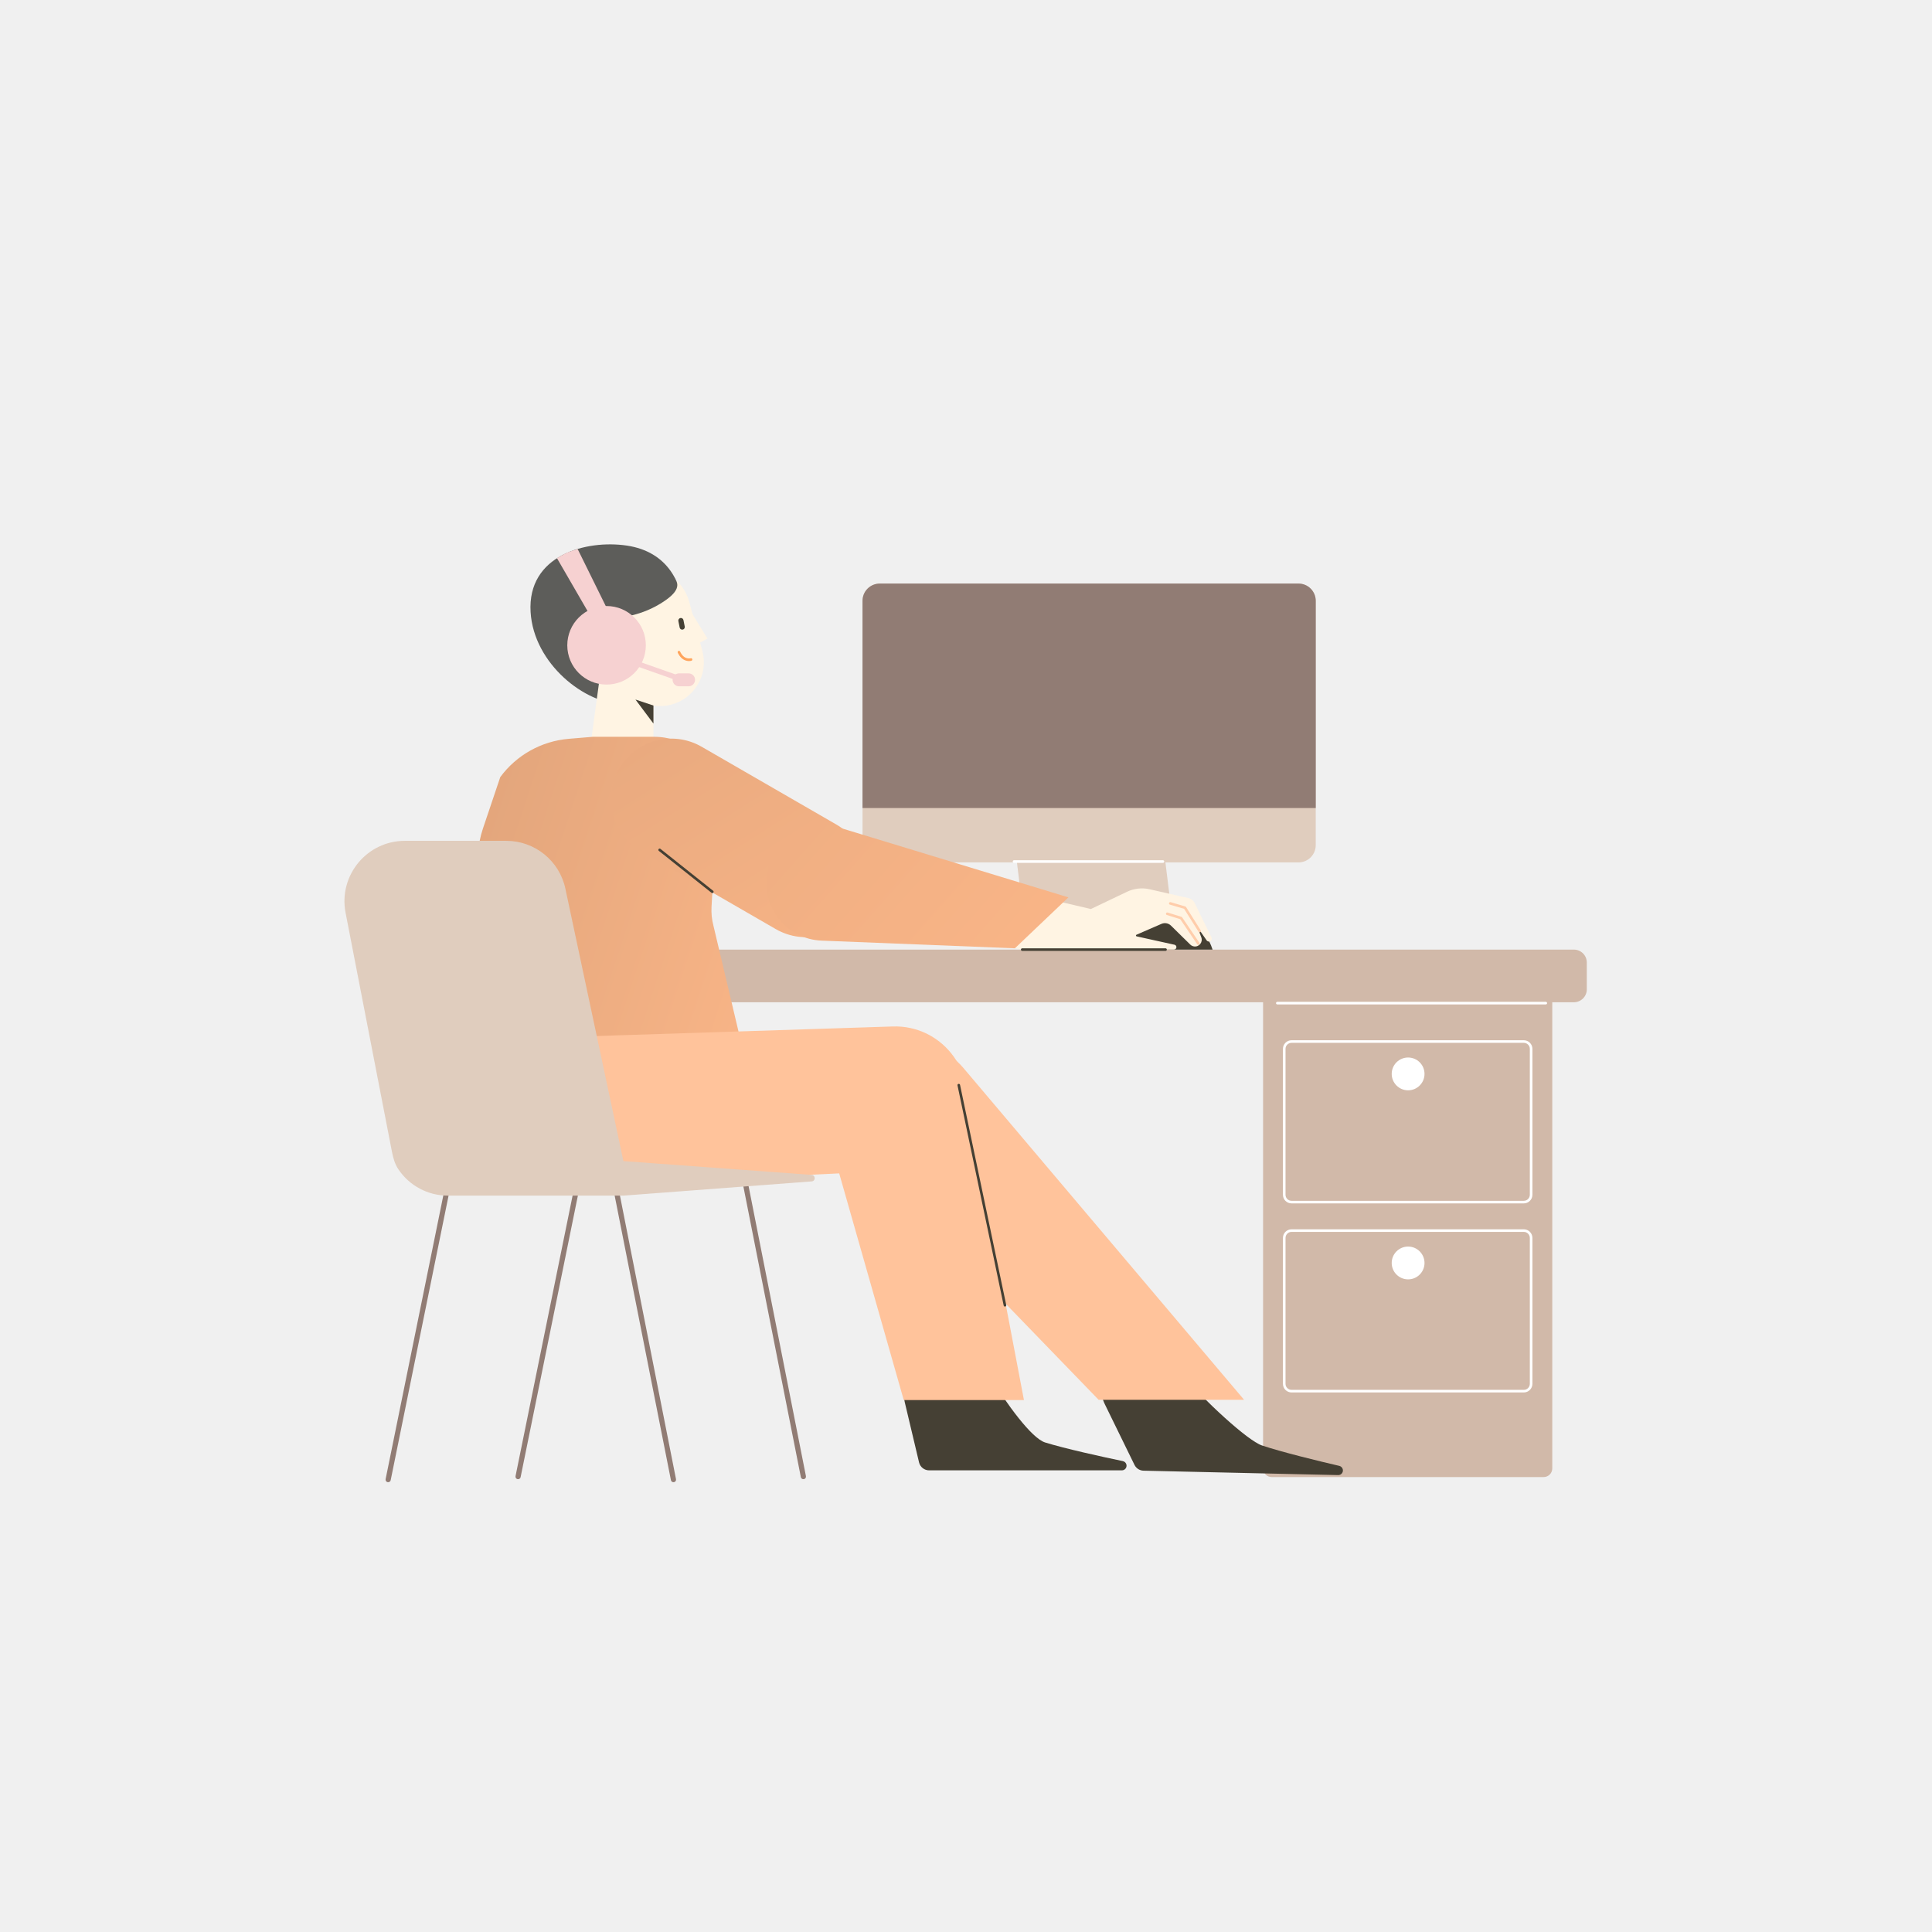
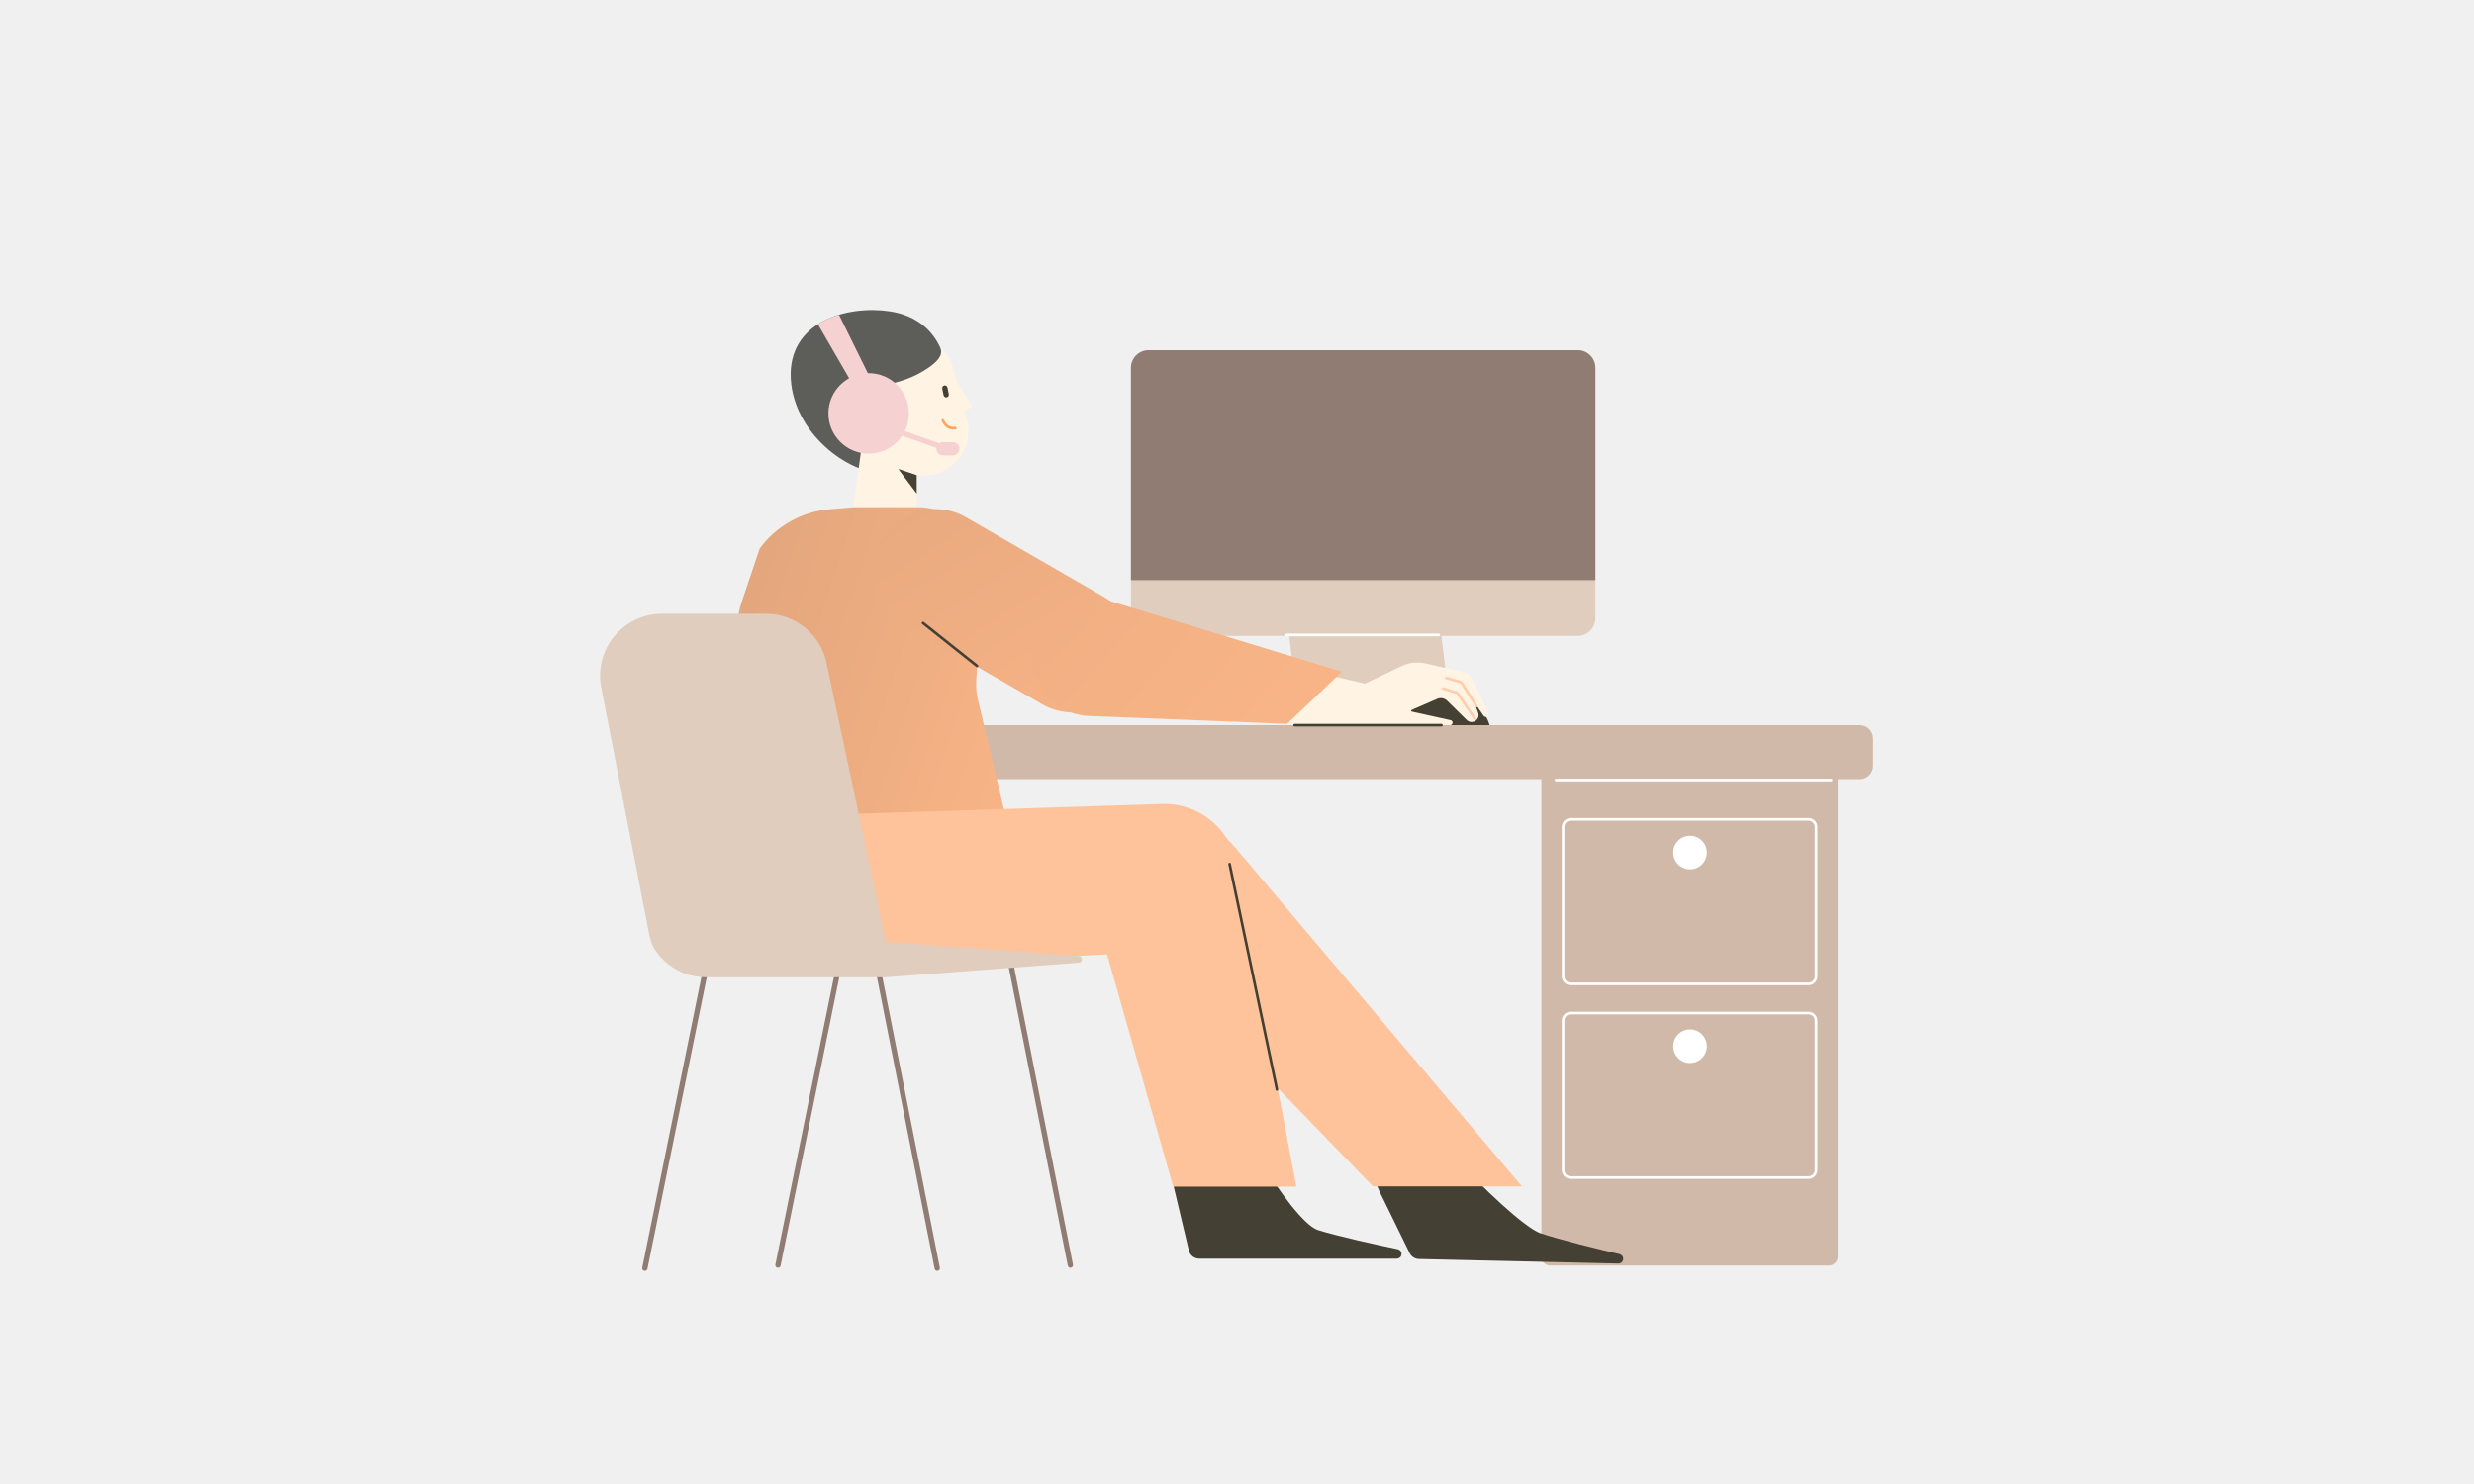
- <svg xmlns="http://www.w3.org/2000/svg" id="SvgjsSvg1001" width="288" height="288" version="1.1">
+ <svg xmlns="http://www.w3.org/2000/svg" id="SvgjsSvg1001" width="500" height="300" version="1.1">
  <defs id="SvgjsDefs1002" />
  <g id="SvgjsG1008">
-     <svg fill="none" viewBox="0 0 2238 1678" width="288" height="288">
+     <svg fill="none" viewBox="0 0 2238 1678" width="500" height="300">
      <path fill="#d1b9a9" d="M1463.13 847H1798.13V1421C1798.13 1426.52 1793.65 1431 1788.13 1431H1473.13C1467.61 1431 1463.13 1426.52 1463.13 1421V847Z" class="colorA9B3D1 svgShape" />
      <path fill="#d1b9a9" d="M665.132 835C665.132 826.716 671.848 820 680.132 820H1823.13C1831.42 820 1838.13 826.716 1838.13 835V866C1838.13 874.284 1831.42 881 1823.13 881H680.132C671.848 881 665.132 874.284 665.132 866V835Z" class="colorA9B3D1 svgShape" />
      <path fill="#ffffff" fill-rule="evenodd" d="M1765.13 928H1496.13C1492.27 928 1489.13 931.134 1489.13 935V1104C1489.13 1107.87 1492.27 1111 1496.13 1111H1765.13C1769 1111 1772.13 1107.87 1772.13 1104V935C1772.13 931.134 1769 928 1765.13 928zM1496.13 925C1490.61 925 1486.13 929.477 1486.13 935V1104C1486.13 1109.52 1490.61 1114 1496.13 1114H1765.13C1770.65 1114 1775.13 1109.52 1775.13 1104V935C1775.13 929.477 1770.65 925 1765.13 925H1496.13zM1765.13 1147H1496.13C1492.27 1147 1489.13 1150.13 1489.13 1154V1323C1489.13 1326.87 1492.27 1330 1496.13 1330H1765.13C1769 1330 1772.13 1326.87 1772.13 1323V1154C1772.13 1150.13 1769 1147 1765.13 1147zM1496.13 1144C1490.61 1144 1486.13 1148.48 1486.13 1154V1323C1486.13 1328.52 1490.61 1333 1496.13 1333H1765.13C1770.65 1333 1775.13 1328.52 1775.13 1323V1154C1775.13 1148.48 1770.65 1144 1765.13 1144H1496.13zM1478.13 882C1478.13 881.172 1478.8 880.5 1479.63 880.5H1790.63C1791.46 880.5 1792.13 881.172 1792.13 882 1792.13 882.828 1791.46 883.5 1790.63 883.5H1479.63C1478.8 883.5 1478.13 882.828 1478.13 882z" clip-rule="evenodd" class="colorfff svgShape" />
      <path fill="#ffffff" d="M1650.13 964C1650.13 974.493 1641.63 983 1631.13 983 1620.64 983 1612.13 974.493 1612.13 964 1612.13 953.507 1620.64 945 1631.13 945 1641.63 945 1650.13 953.507 1650.13 964zM1650.13 1183C1650.13 1193.49 1641.63 1202 1631.13 1202 1620.64 1202 1612.13 1193.49 1612.13 1183 1612.13 1172.51 1620.64 1164 1631.13 1164 1641.63 1164 1650.13 1172.51 1650.13 1183z" class="colorfff svgShape" />
      <path fill="#e0cdbe" d="M1152.91 516.458C1151.44 504.528 1160.74 494 1172.76 494H1304.46C1314.55 494 1323.06 501.523 1324.3 511.542L1359.35 794.542C1360.83 806.472 1351.52 817 1339.5 817H1207.81C1197.71 817 1189.2 809.477 1187.96 799.458L1152.91 516.458Z" class="colorE6D589 svgShape" />
      <path fill="#e0cdbe" d="M999.132 416C999.132 404.954 1008.09 396 1019.13 396H1504.13C1515.18 396 1524.13 404.954 1524.13 416V699C1524.13 710.046 1515.18 719 1504.13 719H1019.13C1008.09 719 999.132 710.046 999.132 699V416Z" class="colorE6D589 svgShape" />
      <path stroke="#ffffff" stroke-linecap="round" stroke-width="3" d="M1174.63 718H1347.13" class="colorStrokefff svgStroke" />
      <path fill="#917c74" d="M999.132 416C999.132 404.954 1008.09 396 1019.13 396H1504.13C1515.18 396 1524.13 404.954 1524.13 416V656H999.132V416Z" class="colorD98CA8 svgShape" />
      <path fill="#454034" d="M1278.13 775H1342.85C1371.03 775 1395.99 793.18 1404.63 820H1278.13V775Z" class="color171625 svgShape" />
      <path fill="#5d5d5a" d="M614.631 429.001C618.268 488.999 677.868 535.5 720.718 535.5C763.568 535.5 792.131 476.756 792.131 435.927C792.131 395.098 773.131 359.001 726.131 352C679.131 345 610.631 363.001 614.631 429.001Z" class="color5B3D2B svgShape" />
      <path fill="#fff4e3" fill-rule="evenodd" d="M798.291 416.837C791.033 389.752 763.193 373.679 736.109 380.936C709.024 388.193 692.951 416.033 700.208 443.118L701.88 449.357C695.701 446.012 688.466 445.175 681.702 447.648C668.413 452.505 661.972 468.292 667.314 482.91C671.874 495.385 683.544 502.977 695.127 501.914L684.021 583.583C682.228 596.764 692.476 608.5 705.779 608.5H734.992C747.12 608.5 756.951 598.669 756.951 586.541V537.364C763.676 538.388 770.718 538.069 777.71 536.196C804.795 528.939 820.869 501.099 813.611 474.014L798.291 416.837Z" clip-rule="evenodd" class="colorF9E0CE svgShape" />
      <path stroke="#f1c6a9" stroke-linecap="round" stroke-linejoin="round" stroke-width="3" d="M702.42 486.675C702.42 486.675 701.876 478.056 698.614 472.157M684.024 464.473C684.024 464.473 691.703 465.43 695.442 468.279C696.713 469.247 697.757 470.609 698.614 472.157M698.614 472.157C698.614 472.157 692.349 470.619 688.464 471.451C686.394 471.894 683.389 473.354 683.389 473.354" class="colorStrokeF1BFA9 svgStroke" />
      <path fill="#454034" fill-rule="evenodd" d="M788.162 435.913C786.538 436.238 785.484 437.819 785.809 439.443L787.311 446.956C787.636 448.58 789.217 449.634 790.841 449.309C792.466 448.984 793.52 447.403 793.195 445.779L791.692 438.267C791.367 436.642 789.787 435.588 788.162 435.913Z" clip-rule="evenodd" class="color171625 svgShape" />
      <path fill="#ffa45c" fill-rule="evenodd" d="M785.881 474.075C785.121 474.404 784.771 475.287 785.1 476.047L786.477 475.452C785.1 476.047 785.1 476.047 785.1 476.047L785.102 476.051L785.105 476.057L785.112 476.074C785.118 476.088 785.127 476.107 785.138 476.131C785.159 476.179 785.19 476.246 785.23 476.33C785.31 476.499 785.427 476.736 785.579 477.025C785.884 477.602 786.335 478.393 786.927 479.256C788.09 480.953 789.89 483.068 792.306 484.3C794.645 485.492 796.769 485.783 798.329 485.764C799.107 485.755 799.744 485.669 800.197 485.582C800.424 485.538 800.607 485.494 800.739 485.458C800.805 485.44 800.858 485.424 800.899 485.412C800.92 485.406 800.937 485.4 800.95 485.396L800.969 485.39L800.976 485.388L800.979 485.387L800.98 485.386C800.98 485.386 800.982 485.386 800.5 483.965L800.982 485.386C801.766 485.119 802.186 484.268 801.92 483.483C801.654 482.699 800.803 482.279 800.019 482.544L800.02 482.544L800.022 482.543L800.026 482.542L800.029 482.541C800.029 482.541 800.028 482.541 800.023 482.543C800.013 482.546 799.991 482.552 799.958 482.561C799.891 482.579 799.781 482.607 799.63 482.636C799.329 482.694 798.871 482.757 798.294 482.764C797.143 482.778 795.512 482.567 793.669 481.627C791.903 480.727 790.448 479.086 789.401 477.56C788.888 476.812 788.496 476.124 788.233 475.626C788.102 475.377 788.004 475.177 787.94 475.043C787.908 474.976 787.885 474.926 787.871 474.894L787.855 474.86L787.853 474.856L787.853 474.855C787.524 474.095 786.641 473.746 785.881 474.075Z" clip-rule="evenodd" class="colorDB3915 svgShape" />
      <path fill="#fff4e3" d="M819.531 459.716L800.867 429.34L806.722 466.669L819.531 459.716Z" class="colorF9E0CE svgShape" />
      <path fill="#454034" d="M736.089 530.349L756.949 537.302V558.163L736.089 530.349Z" class="color171625 svgShape" />
      <path fill="#5d5d5a" d="M764.634 419.458C786.885 405.991 789.18 396.091 778.175 386.521C769.757 379.201 731.331 368.589 706.81 381.032C690.142 389.49 682.656 398.232 682.656 398.232C682.656 398.232 690.342 436.293 694.733 442.515C699.125 448.737 716.313 457.99 726.207 471.793C726.207 448.737 716.985 446.468 716.692 440.319C716.326 432.634 736.82 436.293 764.634 419.458Z" class="color5B3D2B svgShape" />
      <path fill="url(#a)" d="M559.391 679.874C556.233 689.249 554.353 699.006 553.803 708.883L541.632 927.5L855.632 915.5L826.384 792.077C824.56 785.068 823.835 777.819 824.235 770.588L830.881 650.383C833.19 608.626 799.952 573.5 758.132 573.5H686.632L658.843 575.831C627.251 578.48 598.338 594.632 579.517 620.144L559.391 679.874Z" />
      <path fill="url(#b)" d="M717.132 610.623C736.463 577.142 779.275 565.67 812.756 585L968.638 674.999C1002.12 694.329 1013.59 737.142 994.26 770.623C974.93 804.104 932.118 815.575 898.637 796.245L742.755 706.246C709.273 686.916 697.802 644.104 717.132 610.623Z" />
      <path fill="#fff4e3" d="M1263.63 773L1214.63 761.5L1195.51 758.603C1187.18 757.341 1178.95 761.431 1174.94 768.832L1163.72 789.484C1157.11 801.659 1164.58 816.707 1178.27 818.8L1186.13 820H1359.88C1362.59 820 1363.78 816.577 1361.64 814.903C1361.31 814.638 1360.92 814.452 1360.5 814.36L1316.64 804.666C1315.7 804.457 1315.57 803.158 1316.46 802.772L1345.45 790.186C1349.19 788.563 1353.53 789.37 1356.44 792.226L1378.76 814.157C1379.97 815.353 1381.55 816.119 1383.24 816.337C1389.09 817.092 1393.64 811.351 1391.57 805.829L1387.13 794L1397.75 809.294C1398.79 810.787 1400.84 811.153 1402.33 810.111C1403.66 809.184 1404.11 807.43 1403.4 805.978L1383.73 765.791C1382.4 763.077 1379.92 761.11 1376.98 760.437L1331.7 750.099C1322.91 748.092 1313.71 749.112 1305.57 752.993L1263.63 773Z" class="colorF9E0CE svgShape" />
      <path fill="#454034" fill-rule="evenodd" d="M1182.63 820C1182.63 819.172 1183.3 818.5 1184.13 818.5H1350.13C1350.96 818.5 1351.63 819.172 1351.63 820C1351.63 820.828 1350.96 821.5 1350.13 821.5H1184.13C1183.3 821.5 1182.63 820.828 1182.63 820Z" clip-rule="evenodd" class="color171625 svgShape" />
      <path fill="#ffcdab" fill-rule="evenodd" d="M1354.19 766.077C1354.43 765.282 1355.26 764.828 1356.06 765.061L1373.06 770.061C1373.41 770.164 1373.71 770.392 1373.9 770.701L1390.9 797.701C1391.34 798.402 1391.13 799.328 1390.43 799.77C1389.73 800.211 1388.8 800.001 1388.36 799.3L1371.67 772.779L1355.21 767.939C1354.41 767.706 1353.96 766.872 1354.19 766.077ZM1350.7 778.053C1350.95 777.262 1351.79 776.822 1352.58 777.069L1368.58 782.069C1368.9 782.17 1369.18 782.378 1369.37 782.659L1389.37 812.159C1389.84 812.844 1389.66 813.777 1388.97 814.242C1388.29 814.707 1387.36 814.528 1386.89 813.842L1367.18 784.776L1351.68 779.932C1350.89 779.685 1350.45 778.844 1350.7 778.053Z" clip-rule="evenodd" class="colorF1BFA9 svgShape" />
      <path fill="url(#c)" d="M888.606 731.962C895.245 692.236 935.307 667.409 973.837 679.146L1237.63 759.5L1175.63 818.5L951.753 809.61C911.62 808.017 881.986 771.577 888.606 731.962Z" />
      <path fill="#454034" fill-rule="evenodd" d="M762.958 703.567C763.473 702.918 764.417 702.81 765.065 703.326L826.065 751.826C826.714 752.342 826.822 753.285 826.306 753.934C825.79 754.582 824.847 754.69 824.198 754.174L763.198 705.674C762.55 705.159 762.442 704.215 762.958 703.567Z" clip-rule="evenodd" class="color171625 svgShape" />
      <path fill="#454034" d="M1461.87 1394.41C1444.97 1388.69 1395.15 1342.44 1366.44 1309.44C1353.02 1294 1331.23 1283.19 1311.04 1286.43C1283.06 1290.92 1267.37 1321.16 1279.81 1346.62L1314.17 1416.89C1316.14 1420.93 1320.19 1423.52 1324.68 1423.62L1550.1 1428.73C1553.52 1428.81 1556.16 1425.71 1555.53 1422.34C1555.14 1420.22 1553.54 1418.54 1551.44 1418.05C1528.7 1412.8 1483.9 1401.87 1461.87 1394.41Z" class="color171625 svgShape" />
      <path fill="#ffc39b" d="M984.961 978.073C1006.78 923.999 1078.27 912.513 1115.92 957.031L1441.13 1341.5H1272.63L1001.13 1060.91C979.846 1038.92 973.511 1006.45 984.961 978.073Z" class="colorFFB99B svgShape" />
      <path fill="#ffc39b" d="M543.924 1013.1C541.574 964.668 579.355 923.707 627.814 922.145L1034.17 909.045C1089.4 907.264 1131.09 958.682 1117.94 1012.36C1109.14 1048.24 1077.8 1074.07 1040.9 1075.86L634.818 1095.57C586.943 1097.9 546.248 1060.97 543.924 1013.1Z" class="colorFFB99B svgShape" />
      <path fill="#454034" d="M1210.6 1390.92C1194.75 1385.95 1165.64 1345.63 1146.07 1313.55C1133.94 1293.67 1110.41 1281.19 1087.51 1285.4L1086.04 1285.67C1058.99 1290.63 1041.63 1317.25 1047.99 1344L1064.61 1414C1065.9 1419.41 1070.73 1423.23 1076.29 1423.23L1299.58 1423.23C1303.01 1423.23 1305.58 1420.08 1304.87 1416.72C1304.43 1414.61 1302.8 1412.97 1300.68 1412.53C1277.83 1407.79 1232.79 1397.88 1210.6 1390.92Z" class="color171625 svgShape" />
      <path fill="#ffc39b" d="M1013.19 913.305C1060.15 900.721 1107.91 930.696 1117 978.46L1186.13 1341.83H1046.9L954.398 1017C941.608 972.081 968.079 925.392 1013.19 913.305Z" class="colorFFB99B svgShape" />
      <path fill="#454034" fill-rule="evenodd" d="M1110.32 975.532C1111.13 975.362 1111.93 975.882 1112.1 976.692L1165.6 1231.69C1165.77 1232.5 1165.25 1233.3 1164.44 1233.47C1163.63 1233.64 1162.83 1233.12 1162.66 1232.31L1109.16 977.308C1108.99 976.498 1109.51 975.702 1110.32 975.532Z" clip-rule="evenodd" class="color171625 svgShape" />
      <path fill="#f6d1d1" d="M645.132 366.5L691.132 446L706.132 431L669.132 356C669.132 356 659.915 358.553 654.132 361.5C650.701 363.249 645.132 366.5 645.132 366.5Z" class="color97F7F5 svgShape" />
      <path fill="#f6d1d1" fill-rule="evenodd" d="M710.302 479.003C710.852 477.44 712.566 476.62 714.128 477.17L793.628 505.17C795.191 505.721 796.012 507.434 795.461 508.996C794.911 510.559 793.198 511.38 791.635 510.829L712.135 482.829C710.572 482.279 709.752 480.566 710.302 479.003Z" clip-rule="evenodd" class="color97F7F5 svgShape" />
      <path fill="#f6d1d1" d="M748.132 467.5C748.132 492.629 727.761 513 702.632 513C677.503 513 657.132 492.629 657.132 467.5C657.132 442.371 677.503 422 702.632 422C727.761 422 748.132 442.371 748.132 467.5Z" class="color97F7F5 svgShape" />
      <path fill="#917c74" fill-rule="evenodd" d="M518.68 1079.5H713.096L783.074 1433.42C783.396 1435.04 782.339 1436.62 780.713 1436.94C779.088 1437.26 777.51 1436.21 777.188 1434.58L708.167 1085.5H523.583L452.571 1434.6C452.241 1436.22 450.657 1437.27 449.033 1436.94C447.41 1436.61 446.361 1435.03 446.692 1433.4L518.68 1079.5Z" clip-rule="evenodd" class="colorD98CA8 svgShape" />
      <path fill="#917c74" fill-rule="evenodd" d="M669.18 1076H863.596L933.574 1429.92C933.896 1431.54 932.839 1433.12 931.213 1433.44C929.588 1433.76 928.01 1432.71 927.688 1431.08L858.667 1082H674.083L603.071 1431.1C602.741 1432.72 601.157 1433.77 599.533 1433.44C597.91 1433.11 596.861 1431.53 597.192 1429.9L669.18 1076Z" clip-rule="evenodd" class="colorD98CA8 svgShape" />
      <path fill="#e0cdbe" d="M400.305 777.336L454.051 1054.28C455.433 1061.4 457.435 1068.49 461.48 1074.51C474.148 1093.37 495.514 1105 518.703 1105H722.132L940.632 1088.5C945.073 1087.68 944.63 1081.18 940.118 1080.97L722.132 1065L654.933 749.421C648.051 717.104 619.509 694 586.468 694H469.023C425.012 694 391.92 734.132 400.305 777.336Z" class="colorE6D589 svgShape" />
      <path fill="#f6d1d1" d="M779.132 507.5C779.132 503.358 782.49 500 786.632 500H797.632C801.774 500 805.132 503.358 805.132 507.5C805.132 511.642 801.774 515 797.632 515H786.632C782.49 515 779.132 511.642 779.132 507.5Z" class="color97F7F5 svgShape" />
      <defs>
        <linearGradient id="a" x1="542.132" x2="1087.02" y1="478" y2="657.461" gradientUnits="userSpaceOnUse">
          <stop stop-color="#dfa37a" class="stopColor7AAEDF svgShape" />
          <stop offset="1" stop-color="#ffb98a" class="stopColor958AFF svgShape" />
        </linearGradient>
        <linearGradient id="b" x1="569.632" x2="1005.46" y1="379" y2="1066.02" gradientUnits="userSpaceOnUse">
          <stop stop-color="#dfa37a" class="stopColor7AAEDF svgShape" />
          <stop offset="1" stop-color="#ffb98a" class="stopColor958AFF svgShape" />
        </linearGradient>
        <linearGradient id="c" x1="443.632" x2="1326.5" y1="246" y2="1028.78" gradientUnits="userSpaceOnUse">
          <stop stop-color="#dfa37a" class="stopColor7AAEDF svgShape" />
          <stop offset="1" stop-color="#ffb98a" class="stopColor958AFF svgShape" />
        </linearGradient>
      </defs>
    </svg>
  </g>
</svg>
